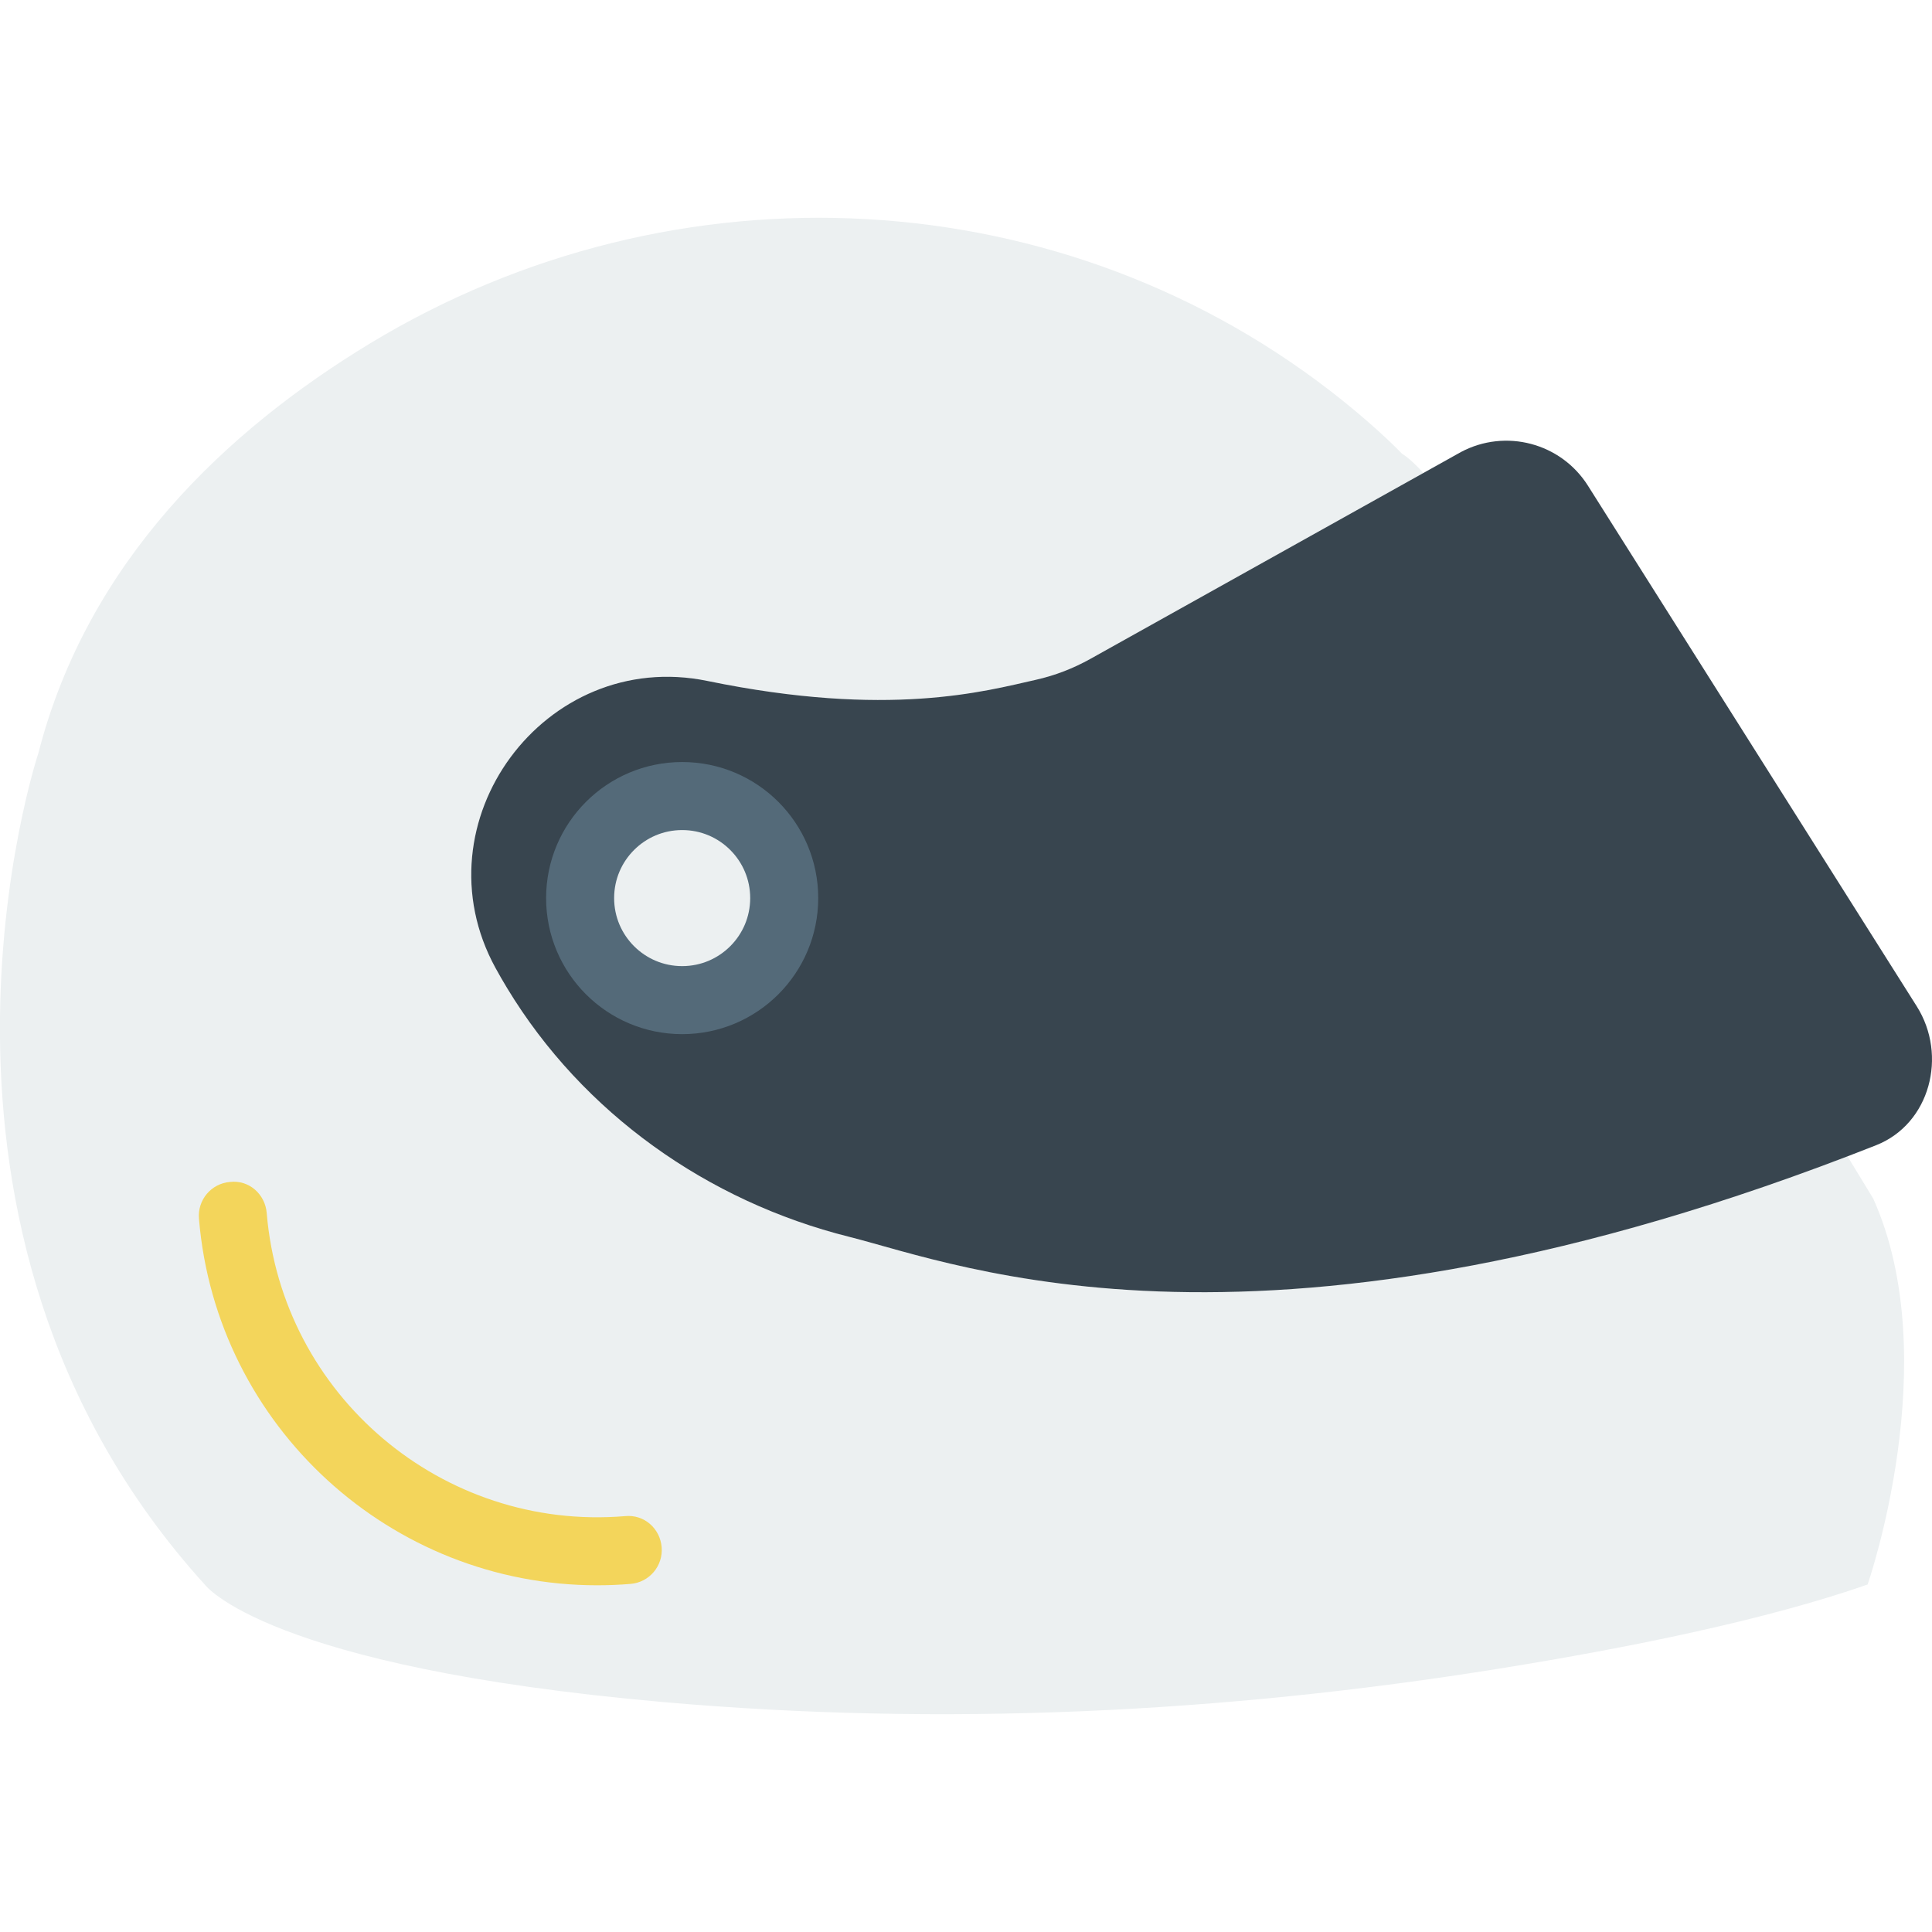
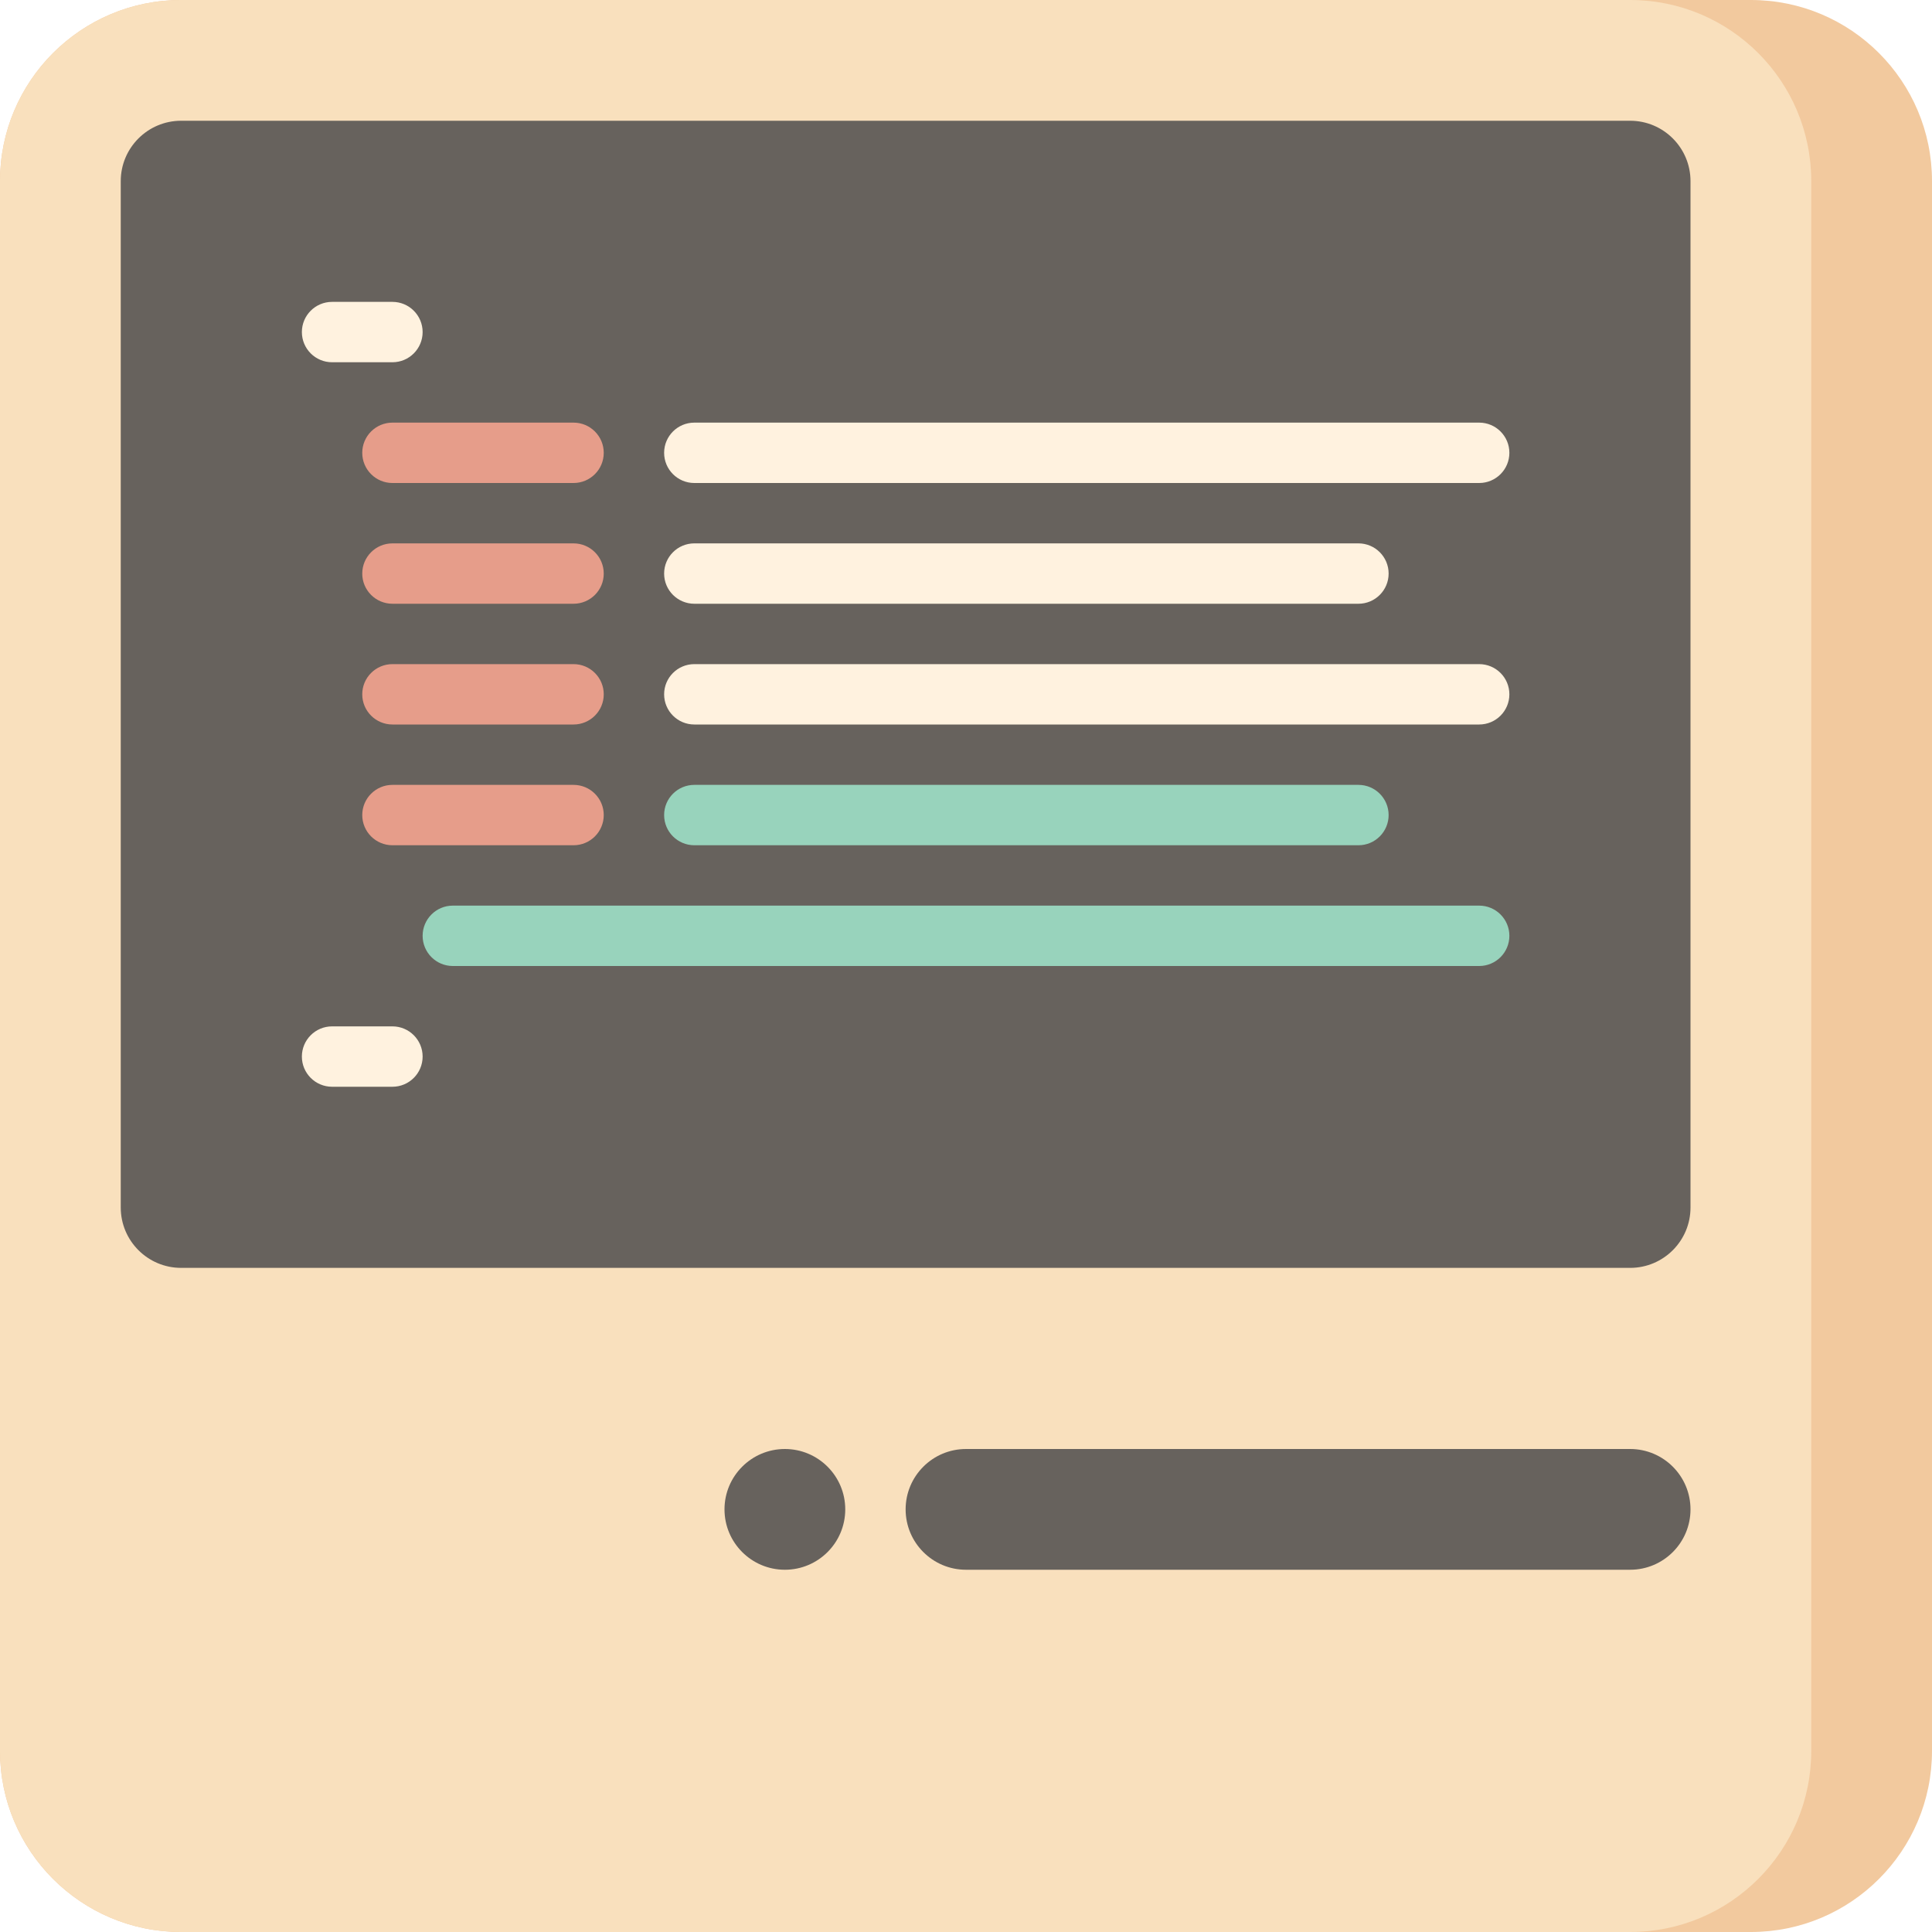
- <svg xmlns="http://www.w3.org/2000/svg" version="1.1" id="Capa_1" viewBox="0 0 56.799 56.799" xml:space="preserve">
-   <path style="fill:#ECF0F1;" d="M54.313,33.992c-17.426,6.664-26.209,3.157-29.351,2.37c-4.165-1.044-7.828-3.635-10.052-7.308  c-0.122-0.202-0.236-0.4-0.344-0.596c-2.345-4.281,1.449-9.422,6.229-8.438c5.329,1.097,8.165,0.302,9.655-0.033  c0.563-0.127,1.098-0.333,1.602-0.614l9.796-5.468c-0.247-0.268-0.461-0.464-0.63-0.565c0,0-0.593-0.634-1.72-1.542  c-8.171-6.576-19.643-7.137-28.615-1.704c-4.223,2.558-8.304,6.402-9.754,12.045c0,0-4.644,13.933,4.889,24.444  c0,0,1.762,2.422,13.478,3.456c8.201,0.723,16.457,0.323,24.585-0.984c3.826-0.615,7.854-1.434,10.825-2.472  c0,0,2.301-6.6,0.164-11.348L54.313,33.992z" />
-   <path style="fill:#F3D55B;" d="M17.555,46.606c-6.044,0-11.196-4.65-11.706-10.779c-0.046-0.551,0.362-1.034,0.913-1.079  c0.562-0.065,1.034,0.362,1.079,0.913c0.446,5.359,5.166,9.358,10.532,8.912c0.564-0.058,1.034,0.363,1.079,0.913  c0.046,0.551-0.362,1.034-0.913,1.079C18.209,46.593,17.881,46.606,17.555,46.606z" />
-   <path style="fill:#38454F;" d="M56.35,29.583l-9.666-15.304c-0.794-1.257-2.423-1.688-3.735-0.989l-10.896,6.082  c-0.504,0.281-1.039,0.488-1.602,0.614c-1.49,0.335-4.326,1.13-9.655,0.033c-4.781-0.984-8.574,4.157-6.229,8.438  c0.107,0.196,0.221,0.393,0.344,0.596c2.224,3.673,5.887,6.265,10.052,7.308c3.193,0.8,12.203,4.416,30.192-2.692  C56.744,33.042,57.263,31.028,56.35,29.583z" />
-   <circle style="fill:#ECF0F1;stroke:#546A79;stroke-width:2;stroke-linecap:round;stroke-linejoin:round;stroke-miterlimit:10;" cx="20.055" cy="26.403" r="3" />
+ <svg xmlns="http://www.w3.org/2000/svg" version="1.1" id="Uploaded to svgrepo.com" width="800px" height="800px" viewBox="0 0 32 32" xml:space="preserve">
+   <style type="text/css">
+ 	.cubies_negentien{fill:#F2C99E;}
+ 	.cubies_twintig{fill:#F9E0BD;}
+ 	.cubies_drieentwintig{fill:#E69D8A;}
+ 	.cubies_zevenentwintig{fill:#98D3BC;}
+ 	.cubies_twee{fill:#67625D;}
+ 	.cubies_twaalf{fill:#FFF2DF;}
+ 	.st0{fill:#C9483A;}
+ 	.st1{fill:#D97360;}
+ 	.st2{fill:#CCE2CD;}
+ 	.st3{fill:#65C3AB;}
+ 	.st4{fill:#4C4842;}
+ 	.st5{fill:#EDEAE5;}
+ 	.st6{fill:#C9C6C0;}
+ 	.st7{fill:#EDB57E;}
+ 	.st8{fill:#2EB39A;}
+ 	.st9{fill:#BCD269;}
+ 	.st10{fill:#D1DE8B;}
+ 	.st11{fill:#EC9B5A;}
+ 	.st12{fill:#837F79;}
+ 	.st13{fill:#A5A29C;}
+ 	.st14{fill:#8E7866;}
+ 	.st15{fill:#725A48;}
+ 	.st16{fill:#F2C7B5;}
+ 	.st17{fill:#A4C83F;}
+ 	.st18{fill:#E3D4C0;}
+ </style>
+   <g>
+     <path class="cubies_negentien" d="M29,32H3c-1.657,0-3-1.343-3-3V3c0-1.657,1.343-3,3-3h26c1.657,0,3,1.343,3,3v26   C32,30.657,30.657,32,29,32z" />
+     <path class="cubies_twintig" d="M27,32H3c-1.657,0-3-1.343-3-3V3c0-1.657,1.343-3,3-3h24c1.657,0,3,1.343,3,3v26   C30,30.657,28.657,32,27,32z" />
+     <path class="cubies_twee" d="M28,3v17c0,0.552-0.448,1-1,1H3c-0.552,0-1-0.448-1-1V3c0-0.552,0.448-1,1-1h24   C27.552,2,28,2.448,28,3z M27,24H16c-0.552,0-1,0.448-1,1c0,0.552,0.448,1,1,1h11c0.552,0,1-0.448,1-1C28,24.448,27.552,24,27,24z    M13,24c-0.552,0-1,0.448-1,1s0.448,1,1,1s1-0.448,1-1S13.552,24,13,24z" />
+     <path class="cubies_drieentwintig" d="M9.5,8h-3C6.224,8,6,7.776,6,7.5S6.224,7,6.5,7h3C9.776,7,10,7.224,10,7.5S9.776,8,9.5,8z    M10,9.5C10,9.224,9.776,9,9.5,9h-3C6.224,9,6,9.224,6,9.5S6.224,10,6.5,10h3C9.776,10,10,9.776,10,9.5z M10,11.5   c0-0.276-0.224-0.5-0.5-0.5h-3C6.224,11,6,11.224,6,11.5S6.224,12,6.5,12h3C9.776,12,10,11.776,10,11.5z M10,13.5   c0-0.276-0.224-0.5-0.5-0.5h-3C6.224,13,6,13.224,6,13.5S6.224,14,6.5,14h3C9.776,14,10,13.776,10,13.5z" />
+     <path class="cubies_zevenentwintig" d="M24.5,16h-17C7.224,16,7,15.776,7,15.5S7.224,15,7.5,15h17c0.276,0,0.5,0.224,0.5,0.5   S24.776,16,24.5,16z M23,13.5c0-0.276-0.224-0.5-0.5-0.5h-11c-0.276,0-0.5,0.224-0.5,0.5s0.224,0.5,0.5,0.5h11   C22.776,14,23,13.776,23,13.5z" />
+     <path class="cubies_twaalf" d="M6.5,6h-1C5.224,6,5,5.776,5,5.5S5.224,5,5.5,5h1C6.776,5,7,5.224,7,5.5S6.776,6,6.5,6z M25,7.5   C25,7.224,24.776,7,24.5,7h-13C11.224,7,11,7.224,11,7.5S11.224,8,11.5,8h13C24.776,8,25,7.776,25,7.5z M23,9.5   C23,9.224,22.776,9,22.5,9h-11C11.224,9,11,9.224,11,9.5s0.224,0.5,0.5,0.5h11C22.776,10,23,9.776,23,9.5z M25,11.5   c0-0.276-0.224-0.5-0.5-0.5h-13c-0.276,0-0.5,0.224-0.5,0.5s0.224,0.5,0.5,0.5h13C24.776,12,25,11.776,25,11.5z M7,17.5   C7,17.224,6.776,17,6.5,17h-1C5.224,17,5,17.224,5,17.5S5.224,18,5.5,18h1C6.776,18,7,17.776,7,17.5z" />
+   </g>
</svg>
